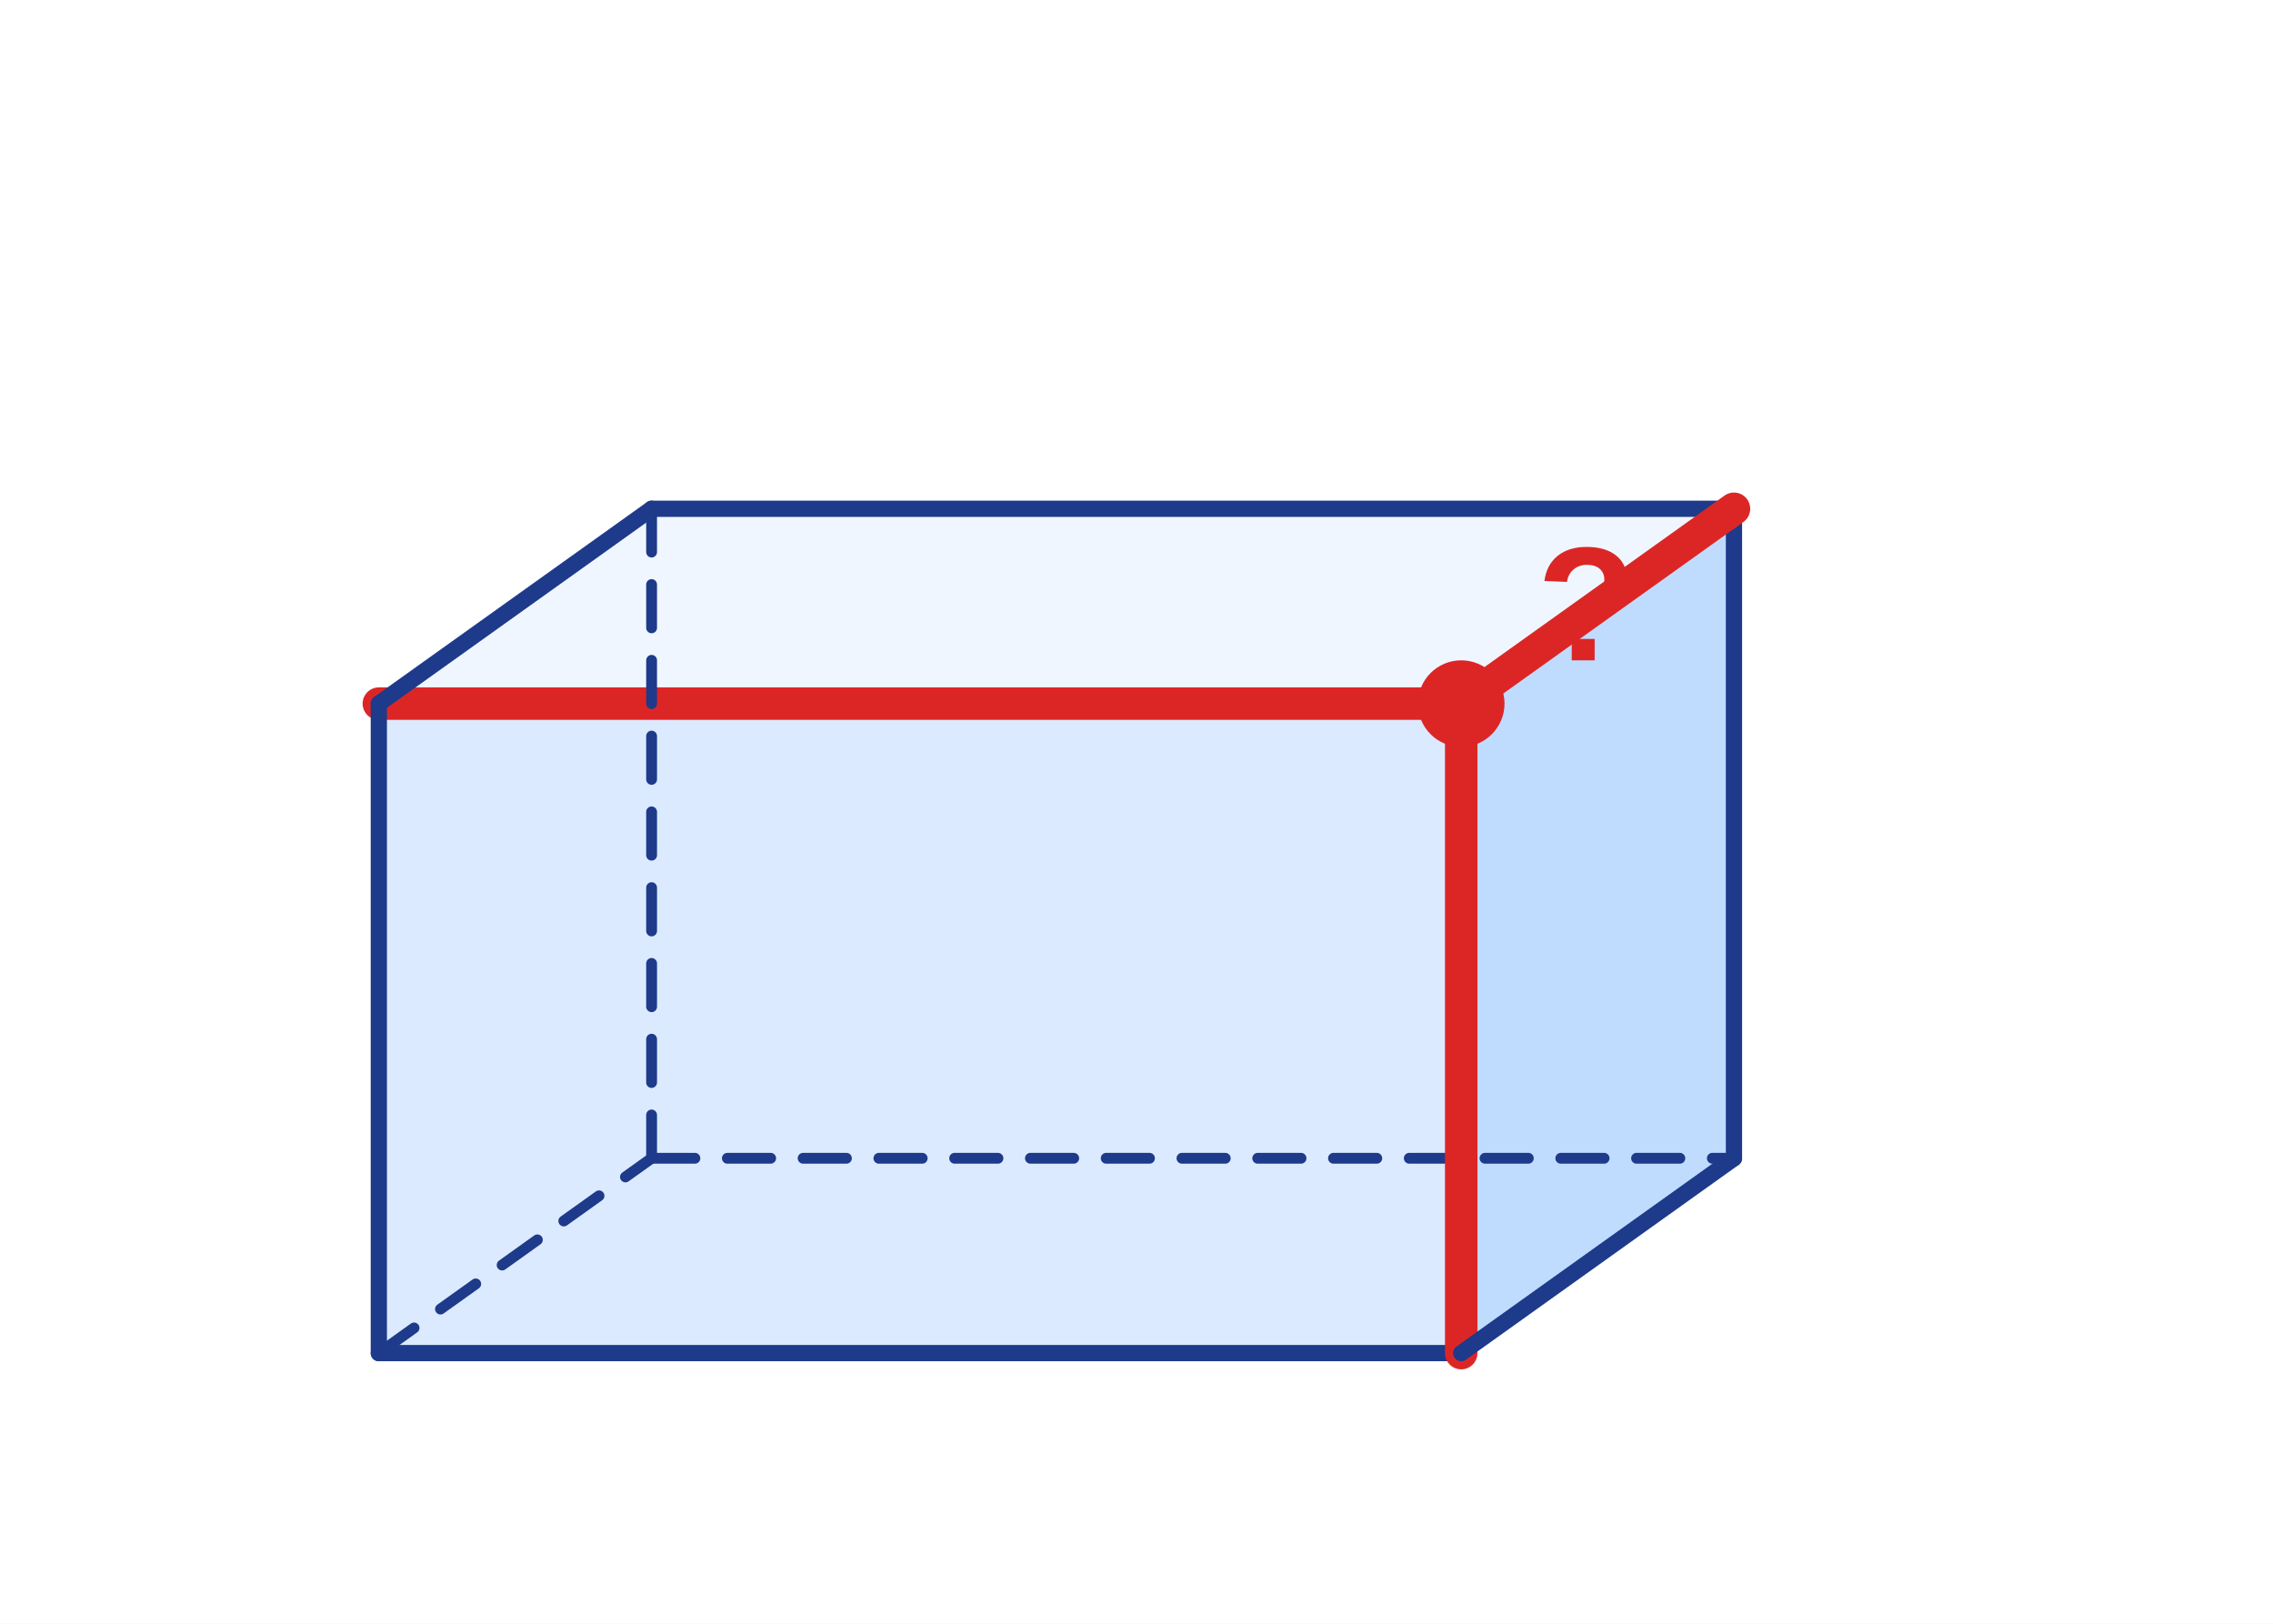
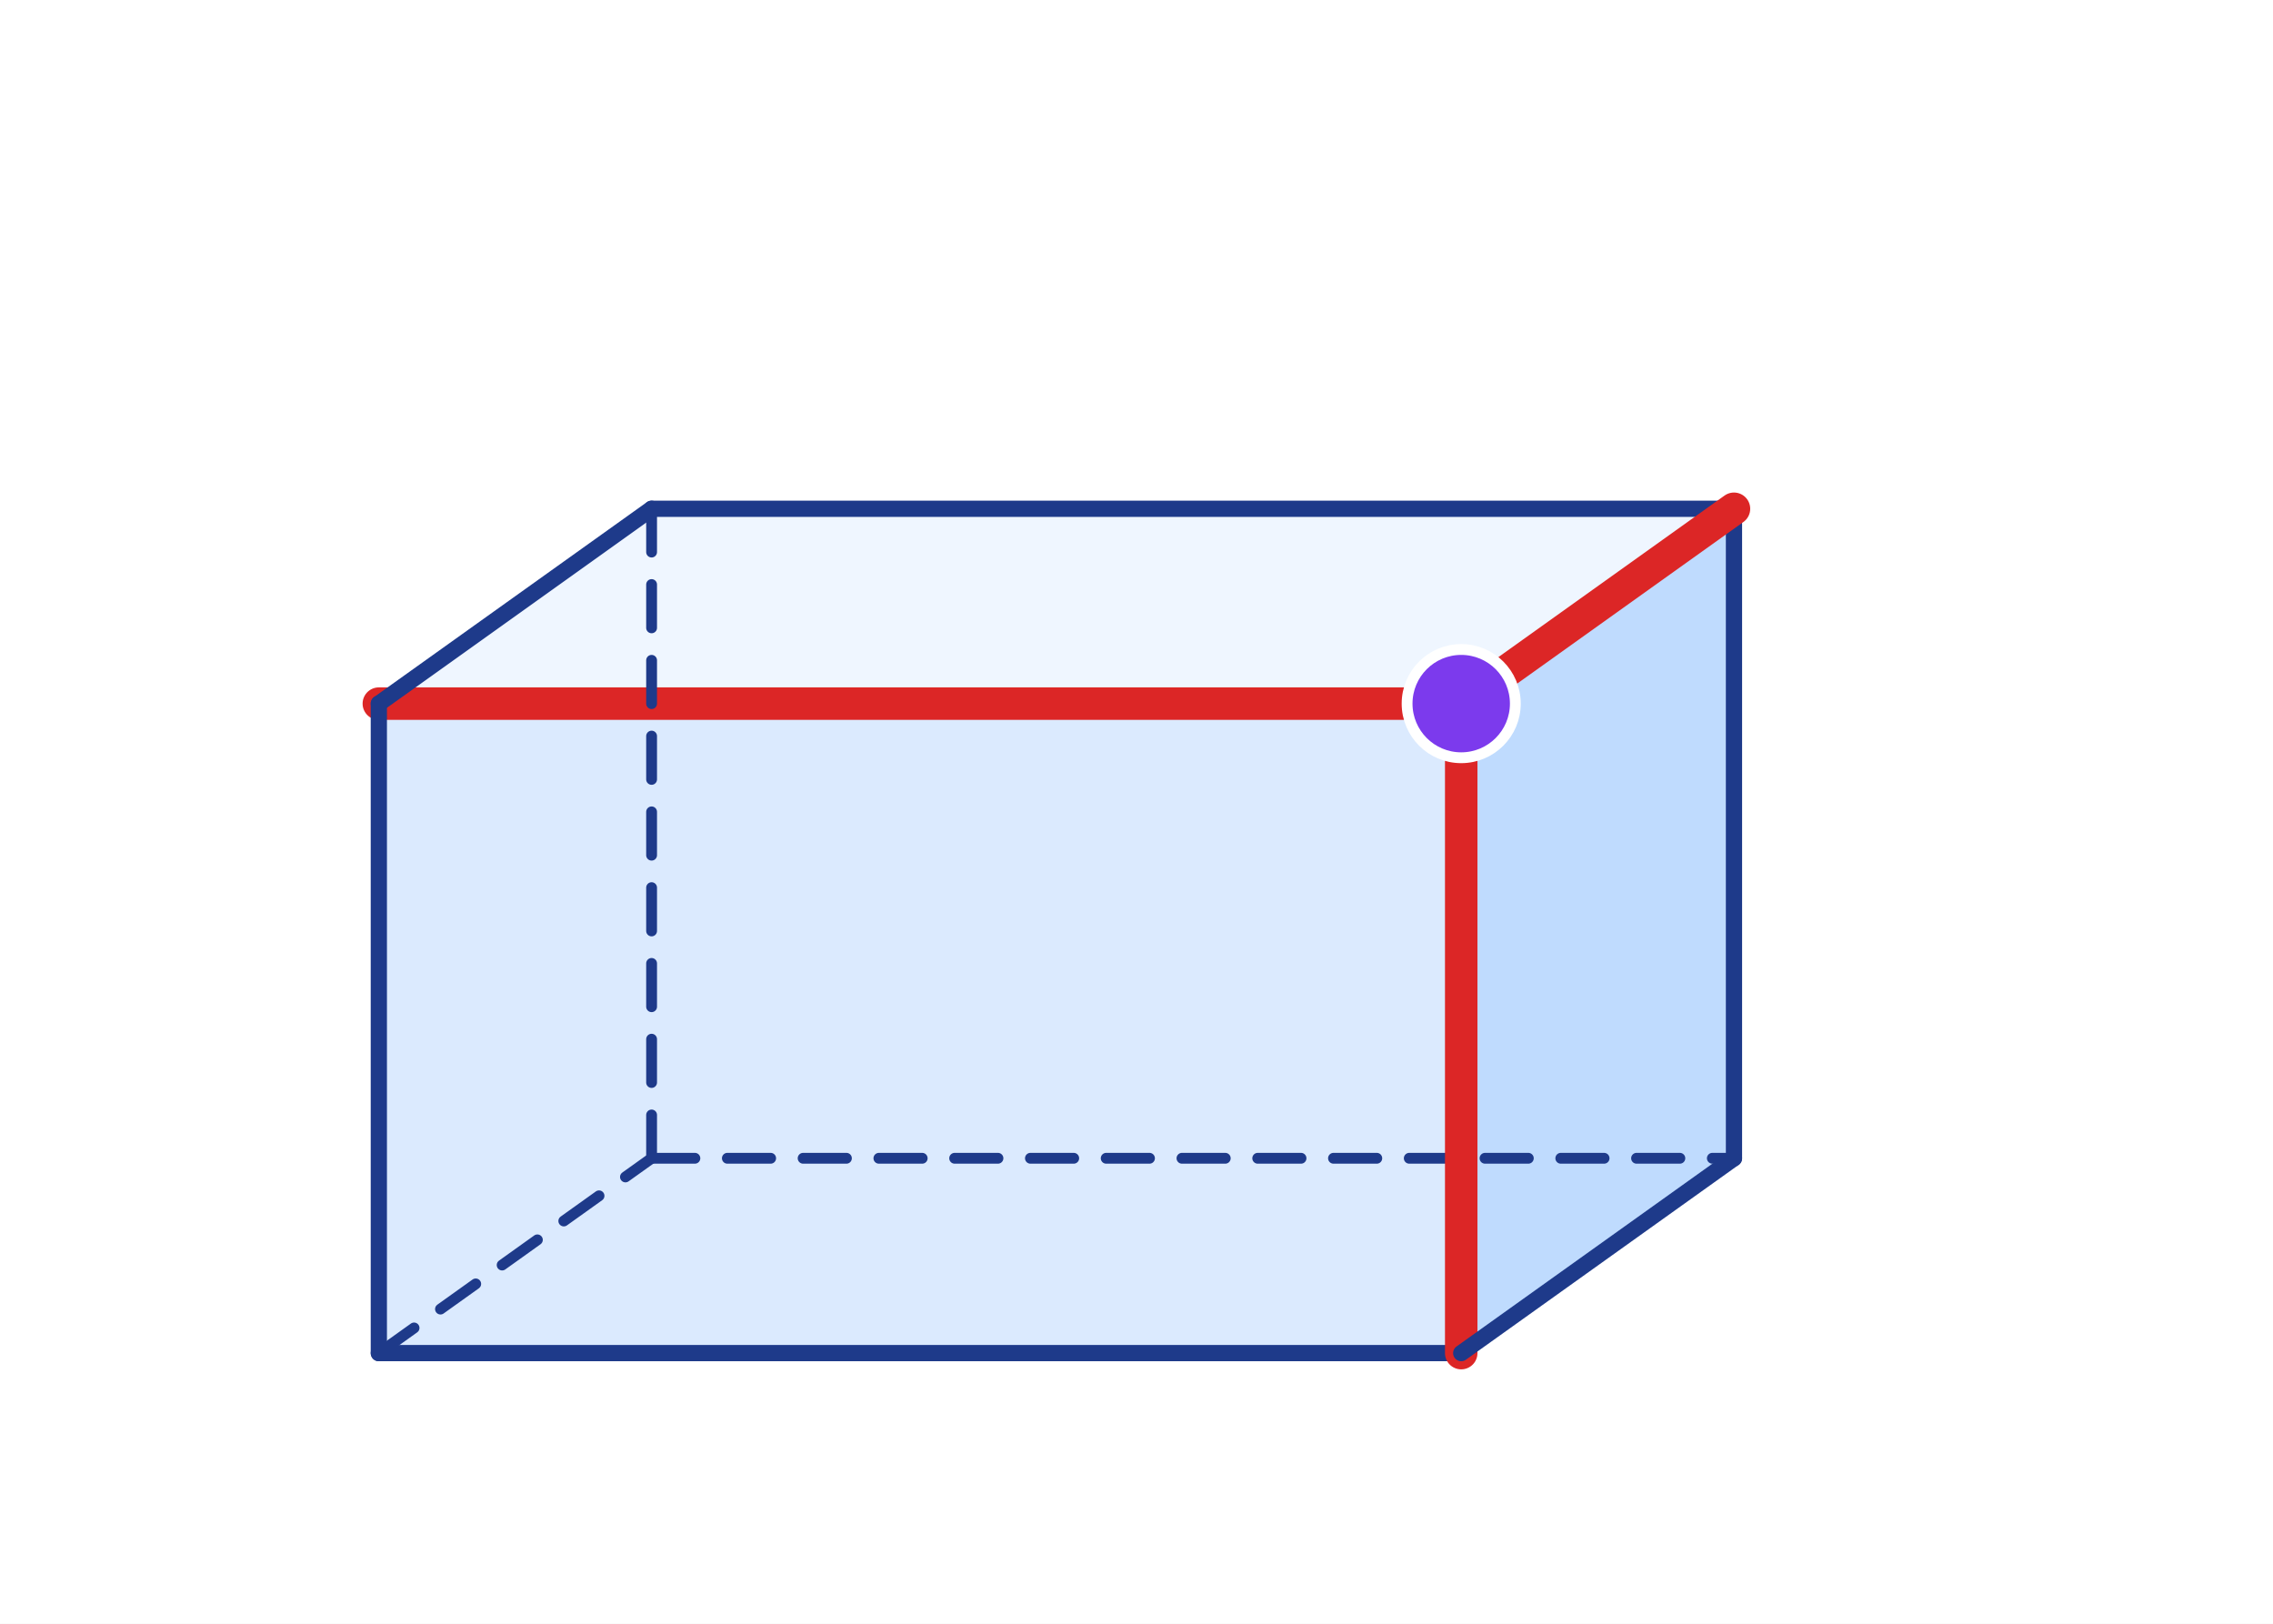
<svg xmlns="http://www.w3.org/2000/svg" viewBox="0 0 420 300" font-family="Arial, sans-serif" font-size="22">
  <rect width="420" height="300" fill="#ffffff" />
  <polygon points="70.0,250.0 270.0,250.0 270.0,130.0 70.0,130.0" fill="#dbeafe" />
  <polygon points="70.0,130.0 270.0,130.0 320.4,94.0 120.4,94.0" fill="#eff6ff" />
  <polygon points="270.0,250.0 320.4,214.0 320.4,94.0 270.0,130.0" fill="#bfdbfe" />
  <line x1="70.0" y1="250.0" x2="270.0" y2="250.0" stroke="#1e3a8a" stroke-width="3" stroke-linecap="round" />
  <line x1="70.0" y1="130.0" x2="270.0" y2="130.0" stroke="#dc2626" stroke-width="6" stroke-linecap="round" />
  <line x1="120.4" y1="214.0" x2="320.4" y2="214.0" stroke="#1e3a8a" stroke-width="2" stroke-dasharray="8 6" stroke-linecap="round" />
  <line x1="120.4" y1="94.0" x2="320.4" y2="94.0" stroke="#1e3a8a" stroke-width="3" stroke-linecap="round" />
  <line x1="70.0" y1="250.0" x2="70.0" y2="130.0" stroke="#1e3a8a" stroke-width="3" stroke-linecap="round" />
  <line x1="270.0" y1="250.0" x2="270.0" y2="130.0" stroke="#dc2626" stroke-width="6" stroke-linecap="round" />
  <line x1="120.4" y1="214.0" x2="120.4" y2="94.0" stroke="#1e3a8a" stroke-width="2" stroke-dasharray="8 6" stroke-linecap="round" />
  <line x1="320.4" y1="214.0" x2="320.4" y2="94.0" stroke="#1e3a8a" stroke-width="3" stroke-linecap="round" />
  <line x1="70.0" y1="250.0" x2="120.4" y2="214.0" stroke="#1e3a8a" stroke-width="2" stroke-dasharray="8 6" stroke-linecap="round" />
  <line x1="270.0" y1="250.0" x2="320.4" y2="214.0" stroke="#1e3a8a" stroke-width="3" stroke-linecap="round" />
  <line x1="70.0" y1="130.0" x2="120.4" y2="94.0" stroke="#1e3a8a" stroke-width="3" stroke-linecap="round" />
  <line x1="270.0" y1="130.0" x2="320.4" y2="94.0" stroke="#dc2626" stroke-width="6" stroke-linecap="round" />
-   <circle cx="270.0" cy="130.0" r="8" fill="#dc2626" />
-   <text x="284.0" y="122.0" font-size="30" font-weight="bold" fill="#dc2626">?</text>
+   <circle cx="270.0" cy="130.0" r="10" fill="#7c3aed" stroke="#fff" stroke-width="2" />
</svg>
